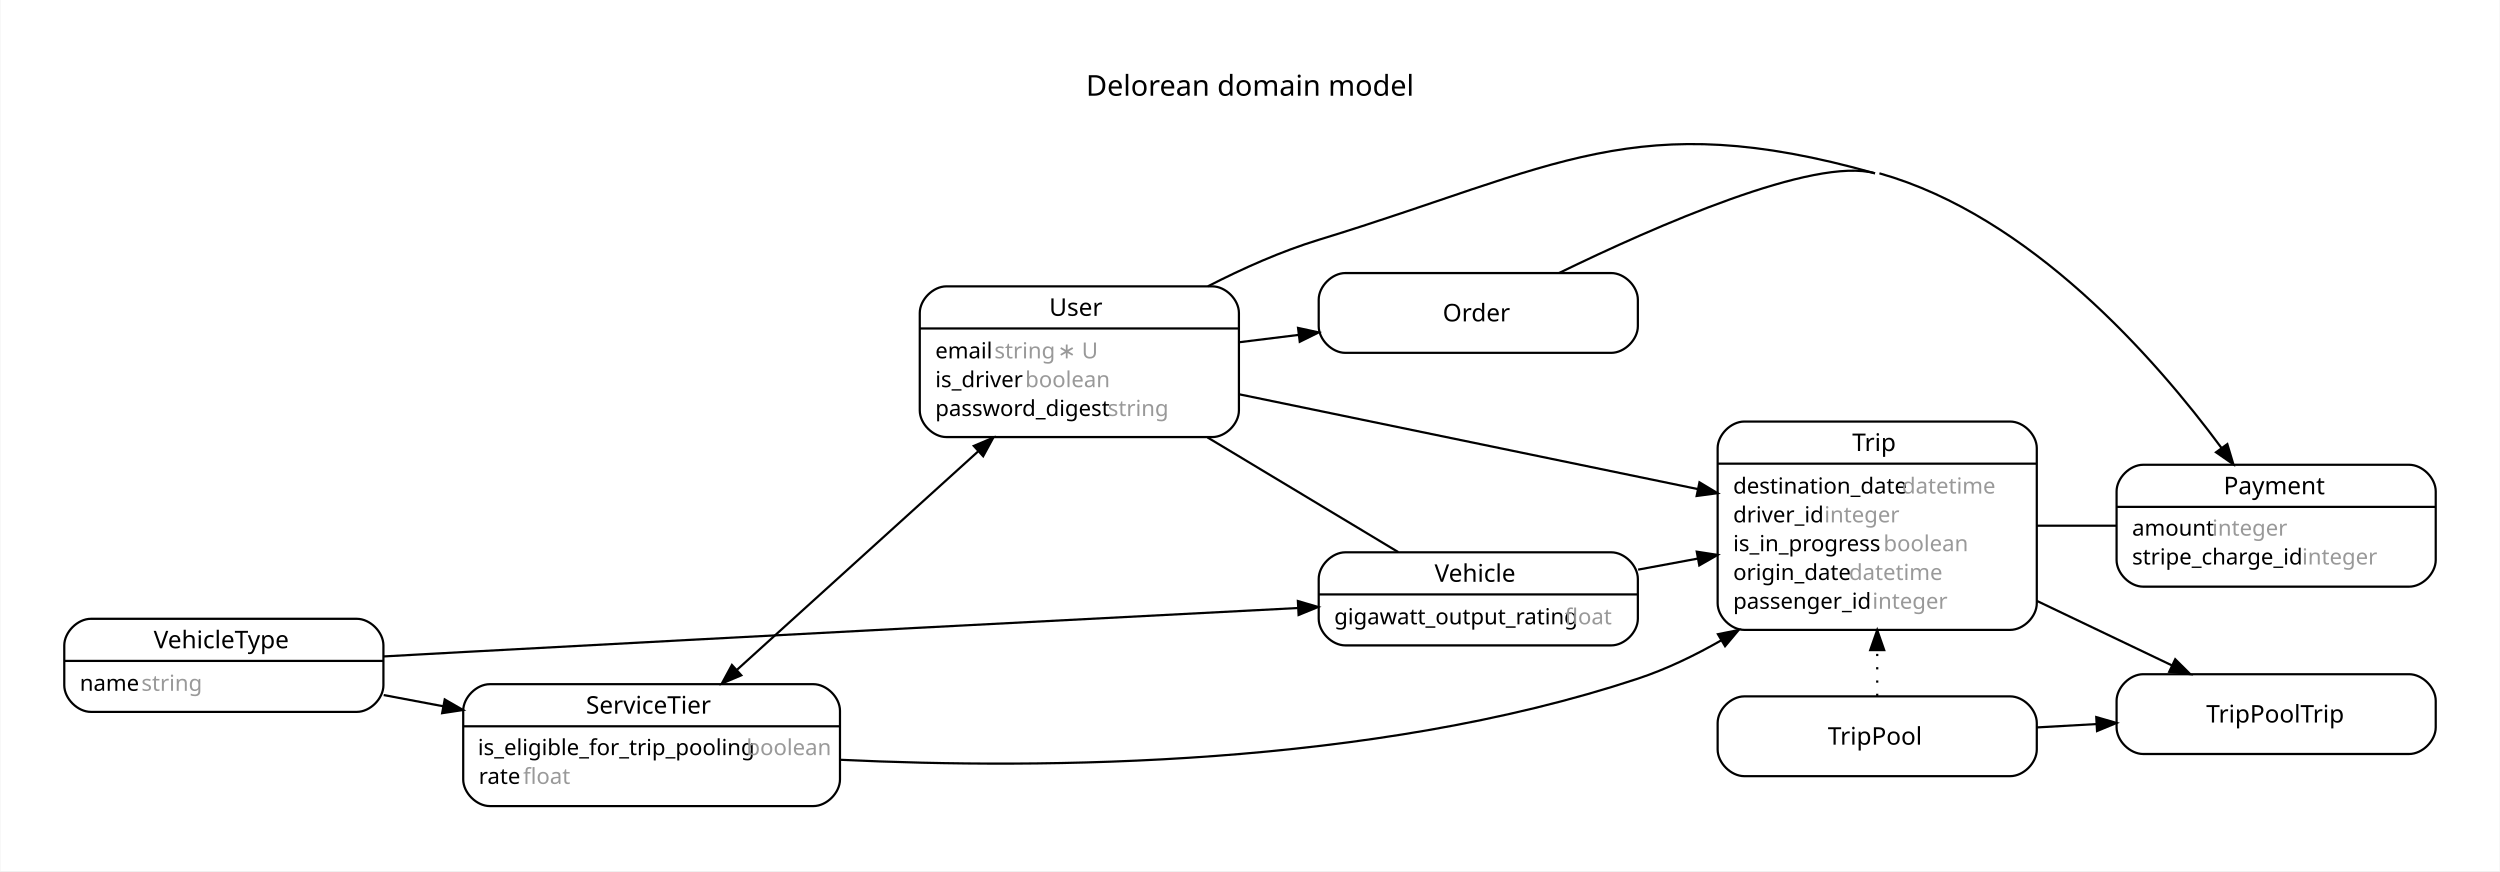
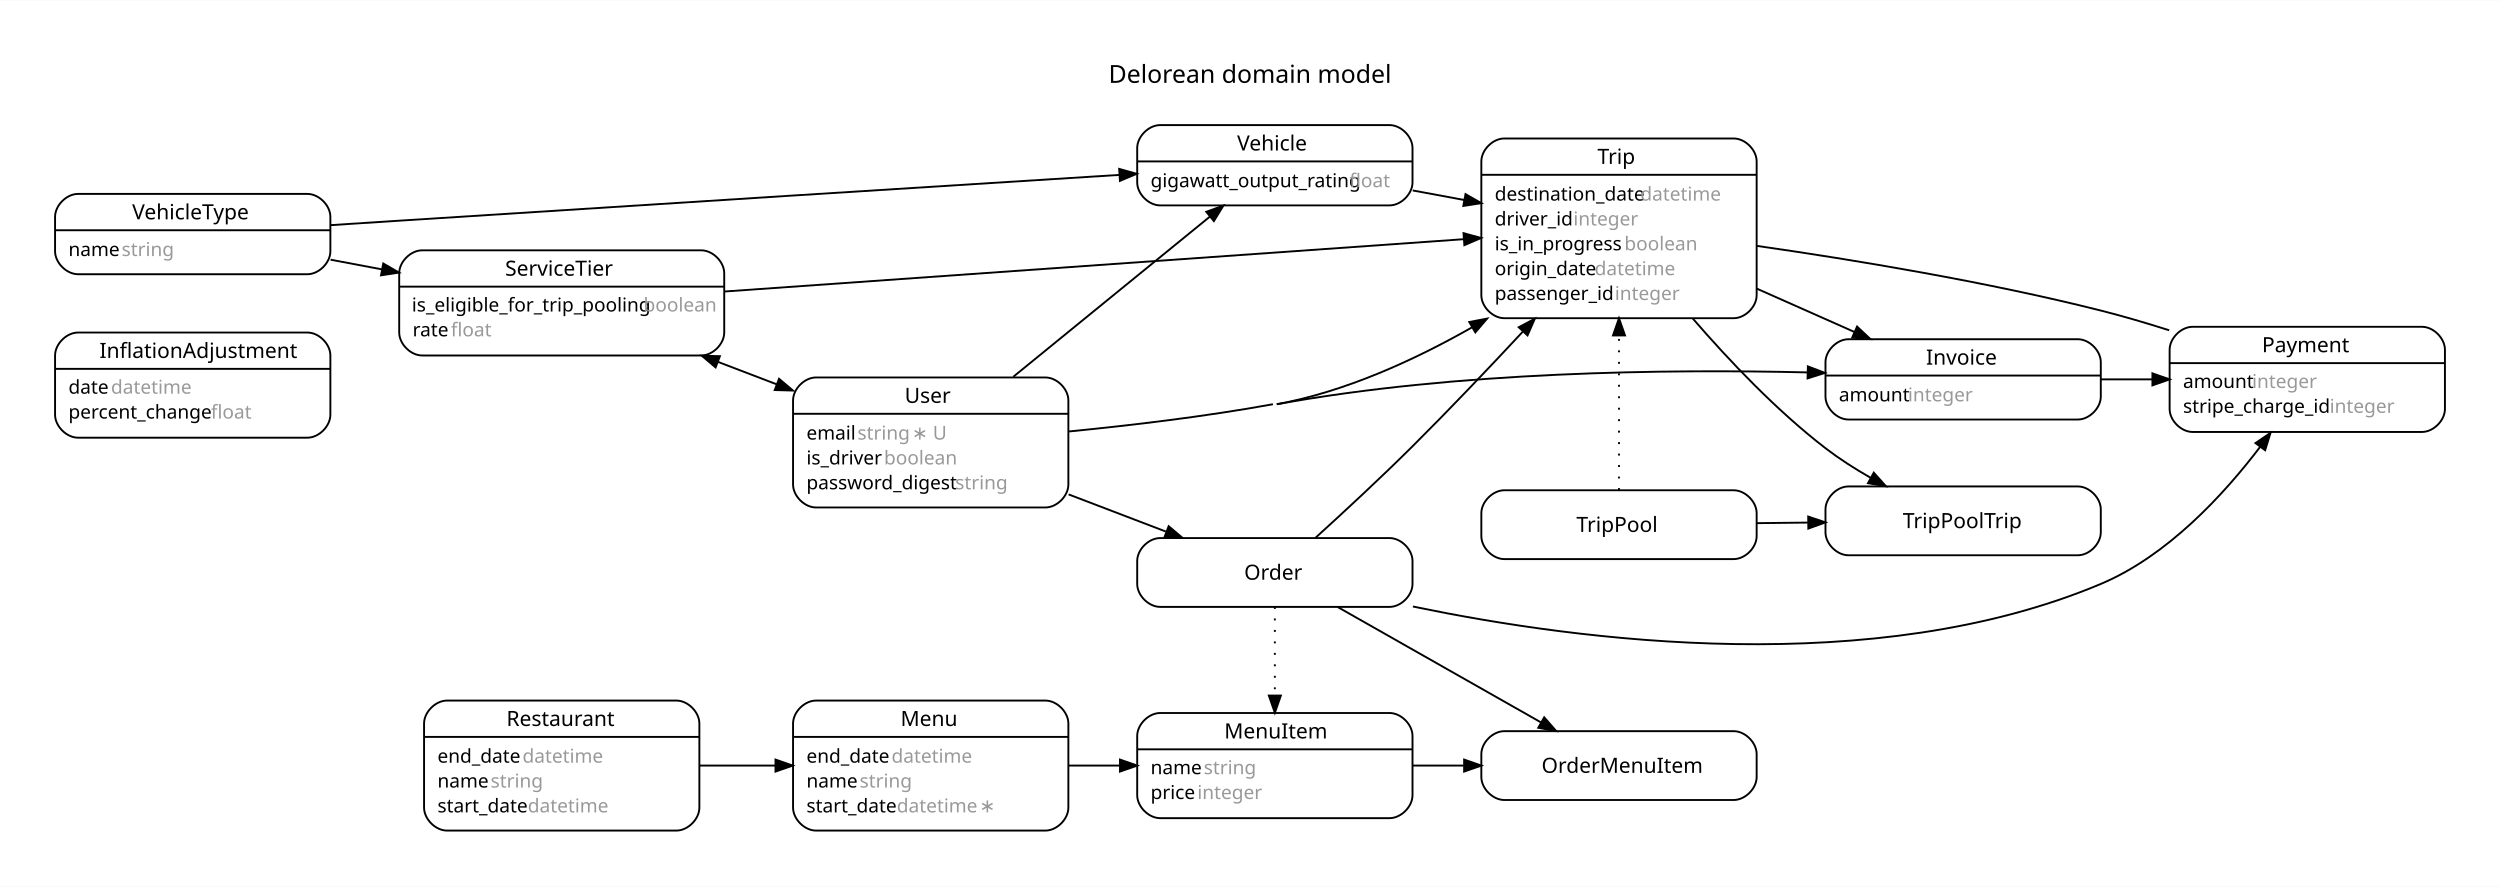
- <svg xmlns="http://www.w3.org/2000/svg" width="1128pt" height="393pt" viewBox="0.00 0.00 1127.60 393.00">
-   <g id="graph0" class="graph" transform="scale(1 1) rotate(0) translate(28.8 364.204)">
-     <polygon fill="white" stroke="none" points="-28.8,28.8 -28.8,-364.204 1098.8,-364.204 1098.8,28.8 -28.8,28.8" />
-     <text text-anchor="middle" x="535" y="-321.004" font-family="Arial BoldMT" font-size="13.00">Delorean domain model</text>
+ <svg xmlns="http://www.w3.org/2000/svg" width="1308pt" height="464pt" viewBox="0.00 0.00 1307.60 463.60">
+   <g id="graph0" class="graph" transform="scale(1 1) rotate(0) translate(28.8 434.8)">
+     <polygon fill="white" stroke="none" points="-28.8,28.8 -28.8,-434.8 1278.8,-434.8 1278.8,28.8 -28.8,28.8" />
+     <text text-anchor="middle" x="625" y="-391.6" font-family="Arial BoldMT" font-size="13.00">Delorean domain model</text>
    <g id="node1" class="node">
-       <path fill="none" stroke="black" d="M578,-205C578,-205 698,-205 698,-205 704,-205 710,-211 710,-217 710,-217 710,-229 710,-229 710,-235 704,-241 698,-241 698,-241 578,-241 578,-241 572,-241 566,-235 566,-229 566,-229 566,-217 566,-217 566,-211 572,-205 578,-205" />
-       <text text-anchor="start" x="621.941" y="-219.2" font-family="Arial BoldMT" font-size="11.00">Order</text>
+       <path fill="none" stroke="black" d="M12,-206C12,-206 132,-206 132,-206 138,-206 144,-212 144,-218 144,-218 144,-249 144,-249 144,-255 138,-261 132,-261 132,-261 12,-261 12,-261 6,-261 0,-255 0,-249 0,-249 0,-218 0,-218 0,-212 6,-206 12,-206" />
+       <text text-anchor="start" x="23.223" y="-247.7" font-family="Arial BoldMT" font-size="11.00">InflationAdjustment</text>
+       <polyline fill="none" stroke="black" points="0,-242 144,-242 " />
+       <text text-anchor="start" x="7" y="-229" font-family="ArialMT" font-size="10.00">date </text>
+       <text text-anchor="start" x="29.241" y="-229" font-family="Arial ItalicMT" font-size="10.00" fill="#999999">datetime</text>
+       <text text-anchor="start" x="7" y="-216" font-family="ArialMT" font-size="10.00">percent_change </text>
+       <text text-anchor="start" x="81.502" y="-216" font-family="Arial ItalicMT" font-size="10.00" fill="#999999">float</text>
    </g>
    <g id="node2" class="node">
-       <path fill="none" stroke="black" d="M938,-99.5C938,-99.5 1058,-99.5 1058,-99.5 1064,-99.5 1070,-105.5 1070,-111.5 1070,-111.5 1070,-142.5 1070,-142.5 1070,-148.5 1064,-154.5 1058,-154.5 1058,-154.5 938,-154.5 938,-154.5 932,-154.5 926,-148.5 926,-142.5 926,-142.5 926,-111.5 926,-111.5 926,-105.5 932,-99.5 938,-99.5" />
-       <text text-anchor="start" x="974.295" y="-141.2" font-family="Arial BoldMT" font-size="11.00">Payment</text>
-       <polyline fill="none" stroke="black" points="926,-135.5 1070,-135.5 " />
-       <text text-anchor="start" x="933" y="-122.5" font-family="ArialMT" font-size="10.00">amount </text>
-       <text text-anchor="start" x="969.133" y="-122.5" font-family="Arial ItalicMT" font-size="10.00" fill="#999999">integer</text>
-       <text text-anchor="start" x="933" y="-109.5" font-family="ArialMT" font-size="10.00">stripe_charge_id </text>
-       <text text-anchor="start" x="1009.71" y="-109.5" font-family="Arial ItalicMT" font-size="10.00" fill="#999999">integer</text>
+       <path fill="none" stroke="black" d="M938,-215.5C938,-215.5 1058,-215.5 1058,-215.5 1064,-215.5 1070,-221.5 1070,-227.5 1070,-227.5 1070,-245.5 1070,-245.5 1070,-251.5 1064,-257.5 1058,-257.5 1058,-257.5 938,-257.5 938,-257.5 932,-257.5 926,-251.5 926,-245.5 926,-245.5 926,-227.5 926,-227.5 926,-221.5 932,-215.5 938,-215.5" />
+       <text text-anchor="start" x="978.573" y="-244.2" font-family="Arial BoldMT" font-size="11.00">Invoice</text>
+       <polyline fill="none" stroke="black" points="926,-238.5 1070,-238.5 " />
+       <text text-anchor="start" x="933" y="-225" font-family="ArialMT" font-size="10.00">amount </text>
+       <text text-anchor="start" x="969.133" y="-225" font-family="Arial ItalicMT" font-size="10.00" fill="#999999">integer</text>
+     </g>
+     <g id="node7" class="node">
+       <path fill="none" stroke="black" d="M1118,-209C1118,-209 1238,-209 1238,-209 1244,-209 1250,-215 1250,-221 1250,-221 1250,-252 1250,-252 1250,-258 1244,-264 1238,-264 1238,-264 1118,-264 1118,-264 1112,-264 1106,-258 1106,-252 1106,-252 1106,-221 1106,-221 1106,-215 1112,-209 1118,-209" />
+       <text text-anchor="start" x="1154.3" y="-250.7" font-family="Arial BoldMT" font-size="11.00">Payment</text>
+       <polyline fill="none" stroke="black" points="1106,-245 1250,-245 " />
+       <text text-anchor="start" x="1113" y="-232" font-family="ArialMT" font-size="10.00">amount </text>
+       <text text-anchor="start" x="1149.13" y="-232" font-family="Arial ItalicMT" font-size="10.00" fill="#999999">integer</text>
+       <text text-anchor="start" x="1113" y="-219" font-family="ArialMT" font-size="10.00">stripe_charge_id </text>
+       <text text-anchor="start" x="1189.71" y="-219" font-family="Arial ItalicMT" font-size="10.00" fill="#999999">integer</text>
+     </g>
+     <g id="edge9" class="edge">
+       <path fill="none" stroke="black" d="M1070.12,-236.5C1078.89,-236.5 1087.9,-236.5 1096.79,-236.5" />
+       <polygon fill="black" stroke="black" points="1097,-239.65 1106,-236.5 1097,-233.35 1097,-239.65" />
+     </g>
+     <g id="node3" class="node">
+       <path fill="none" stroke="black" d="M398,-0.5C398,-0.5 518,-0.5 518,-0.5 524,-0.5 530,-6.5 530,-12.5 530,-12.5 530,-56.5 530,-56.5 530,-62.5 524,-68.5 518,-68.5 518,-68.5 398,-68.5 398,-68.5 392,-68.5 386,-62.5 386,-56.5 386,-56.5 386,-12.5 386,-12.5 386,-6.5 392,-0.5 398,-0.5" />
+       <text text-anchor="start" x="442.242" y="-55.2" font-family="Arial BoldMT" font-size="11.00">Menu</text>
+       <polyline fill="none" stroke="black" points="386,-49.5 530,-49.5 " />
+       <text text-anchor="start" x="393" y="-36" font-family="ArialMT" font-size="10.00">end_date </text>
+       <text text-anchor="start" x="437.487" y="-36" font-family="Arial ItalicMT" font-size="10.00" fill="#999999">datetime</text>
+       <text text-anchor="start" x="393" y="-23" font-family="ArialMT" font-size="10.00">name </text>
+       <text text-anchor="start" x="420.793" y="-23" font-family="Arial ItalicMT" font-size="10.00" fill="#999999">string</text>
+       <text text-anchor="start" x="393" y="-10" font-family="ArialMT" font-size="10.00">start_date </text>
+       <text text-anchor="start" x="440.251" y="-10" font-family="Arial ItalicMT" font-size="10.00" fill="#999999">datetime ∗</text>
+     </g>
+     <g id="node4" class="node">
+       <path fill="none" stroke="black" d="M578,-7C578,-7 698,-7 698,-7 704,-7 710,-13 710,-19 710,-19 710,-50 710,-50 710,-56 704,-62 698,-62 698,-62 578,-62 578,-62 572,-62 566,-56 566,-50 566,-50 566,-19 566,-19 566,-13 572,-7 578,-7" />
+       <text text-anchor="start" x="611.545" y="-48.7" font-family="Arial BoldMT" font-size="11.00">MenuItem</text>
+       <polyline fill="none" stroke="black" points="566,-43 710,-43 " />
+       <text text-anchor="start" x="573" y="-30" font-family="ArialMT" font-size="10.00">name </text>
+       <text text-anchor="start" x="600.793" y="-30" font-family="Arial ItalicMT" font-size="10.00" fill="#999999">string</text>
+       <text text-anchor="start" x="573" y="-17" font-family="ArialMT" font-size="10.00">price </text>
+       <text text-anchor="start" x="597.453" y="-17" font-family="Arial ItalicMT" font-size="10.00" fill="#999999">integer</text>
    </g>
    <g id="edge4" class="edge">
-       <path fill="none" stroke="black" d="M674.394,-241.002C718.016,-262.225 789.711,-293.704 817,-286" />
-       <path fill="none" stroke="black" d="M819,-286C886.95,-266.818 943.303,-202.73 973.394,-162.013" />
-       <polygon fill="black" stroke="black" points="975.966,-163.832 978.704,-154.698 970.867,-160.131 975.966,-163.832" />
-     </g>
-     <g id="node3" class="node">
-       <path fill="none" stroke="black" d="M192,-0.5C192,-0.5 338,-0.5 338,-0.5 344,-0.5 350,-6.5 350,-12.5 350,-12.5 350,-43.5 350,-43.5 350,-49.5 344,-55.5 338,-55.5 338,-55.5 192,-55.5 192,-55.5 186,-55.5 180,-49.5 180,-43.5 180,-43.5 180,-12.5 180,-12.5 180,-6.5 186,-0.5 192,-0.5" />
-       <text text-anchor="start" x="235.39" y="-42.2" font-family="Arial BoldMT" font-size="11.00">ServiceTier</text>
-       <polyline fill="none" stroke="black" points="180,-36.5 350,-36.5 " />
-       <text text-anchor="start" x="186.609" y="-23.5" font-family="ArialMT" font-size="10.00">is_eligible_for_trip_pooling </text>
-       <text text-anchor="start" x="307.8" y="-23.5" font-family="Arial ItalicMT" font-size="10.00" fill="#999999">boolean</text>
-       <text text-anchor="start" x="187" y="-10.5" font-family="ArialMT" font-size="10.00">rate </text>
-       <text text-anchor="start" x="207.01" y="-10.5" font-family="Arial ItalicMT" font-size="10.00" fill="#999999">float</text>
-     </g>
-     <g id="node4" class="node">
-       <path fill="none" stroke="black" d="M758,-80C758,-80 878,-80 878,-80 884,-80 890,-86 890,-92 890,-92 890,-162 890,-162 890,-168 884,-174 878,-174 878,-174 758,-174 758,-174 752,-174 746,-168 746,-162 746,-162 746,-92 746,-92 746,-86 752,-80 758,-80" />
-       <text text-anchor="start" x="806.729" y="-160.7" font-family="Arial BoldMT" font-size="11.00">Trip</text>
-       <polyline fill="none" stroke="black" points="746,-155 890,-155 " />
-       <text text-anchor="start" x="753" y="-141.5" font-family="ArialMT" font-size="10.00">destination_date </text>
-       <text text-anchor="start" x="829.172" y="-141.5" font-family="Arial ItalicMT" font-size="10.00" fill="#999999">datetime</text>
-       <text text-anchor="start" x="753" y="-128.5" font-family="ArialMT" font-size="10.00">driver_id </text>
-       <text text-anchor="start" x="794.128" y="-128.5" font-family="Arial ItalicMT" font-size="10.00" fill="#999999">integer</text>
-       <text text-anchor="start" x="753" y="-115.5" font-family="ArialMT" font-size="10.00">is_in_progress </text>
-       <text text-anchor="start" x="820.812" y="-115.5" font-family="Arial ItalicMT" font-size="10.00" fill="#999999">boolean</text>
-       <text text-anchor="start" x="753" y="-102.5" font-family="ArialMT" font-size="10.00">origin_date </text>
-       <text text-anchor="start" x="805.261" y="-102.5" font-family="Arial ItalicMT" font-size="10.00" fill="#999999">datetime</text>
-       <text text-anchor="start" x="753" y="-89.5" font-family="ArialMT" font-size="10.00">passenger_id </text>
-       <text text-anchor="start" x="815.822" y="-89.5" font-family="Arial ItalicMT" font-size="10.00" fill="#999999">integer</text>
+       <path fill="none" stroke="black" d="M530.118,-34.5C538.886,-34.5 547.896,-34.5 556.787,-34.5" />
+       <polygon fill="black" stroke="black" points="556.995,-37.65 565.995,-34.5 556.995,-31.35 556.995,-37.65" />
+     </g>
+     <g id="node6" class="node">
+       <path fill="none" stroke="black" d="M758,-16.5C758,-16.5 878,-16.5 878,-16.5 884,-16.5 890,-22.5 890,-28.5 890,-28.5 890,-40.5 890,-40.5 890,-46.5 884,-52.5 878,-52.5 878,-52.5 758,-52.5 758,-52.5 752,-52.5 746,-46.5 746,-40.5 746,-40.5 746,-28.5 746,-28.5 746,-22.5 752,-16.5 758,-16.5" />
+       <text text-anchor="start" x="777.487" y="-30.7" font-family="Arial BoldMT" font-size="11.00">OrderMenuItem</text>
+     </g>
+     <g id="edge8" class="edge">
+       <path fill="none" stroke="black" d="M710.118,-34.5C718.886,-34.5 727.896,-34.5 736.787,-34.5" />
+       <polygon fill="black" stroke="black" points="736.995,-37.65 745.995,-34.5 736.995,-31.35 736.995,-37.65" />
+     </g>
+     <g id="node5" class="node">
+       <path fill="none" stroke="black" d="M578,-117.5C578,-117.5 698,-117.5 698,-117.5 704,-117.5 710,-123.5 710,-129.5 710,-129.5 710,-141.5 710,-141.5 710,-147.5 704,-153.5 698,-153.5 698,-153.5 578,-153.5 578,-153.5 572,-153.5 566,-147.5 566,-141.5 566,-141.5 566,-129.5 566,-129.5 566,-123.5 572,-117.5 578,-117.5" />
+       <text text-anchor="start" x="621.941" y="-131.7" font-family="Arial BoldMT" font-size="11.00">Order</text>
    </g>
    <g id="edge7" class="edge">
-       <path fill="none" stroke="black" d="M350.215,-21.391C441.339,-17.031 589.732,-18.13 710,-58 722.822,-62.251 735.62,-68.404 747.675,-75.31" />
-       <polygon fill="black" stroke="black" points="746.135,-78.059 755.482,-79.944 749.351,-72.641 746.135,-78.059" />
-     </g>
-     <g id="node7" class="node">
-       <path fill="none" stroke="black" d="M398,-167C398,-167 518,-167 518,-167 524,-167 530,-173 530,-179 530,-179 530,-223 530,-223 530,-229 524,-235 518,-235 518,-235 398,-235 398,-235 392,-235 386,-229 386,-223 386,-223 386,-179 386,-179 386,-173 392,-167 398,-167" />
-       <text text-anchor="start" x="444.388" y="-221.7" font-family="Arial BoldMT" font-size="11.00">User</text>
-       <polyline fill="none" stroke="black" points="386,-216 530,-216 " />
-       <text text-anchor="start" x="393" y="-202.5" font-family="ArialMT" font-size="10.00">email </text>
-       <text text-anchor="start" x="419.675" y="-202.5" font-family="Arial ItalicMT" font-size="10.00" fill="#999999">string ∗ U</text>
-       <text text-anchor="start" x="393" y="-189.5" font-family="ArialMT" font-size="10.00">is_driver </text>
-       <text text-anchor="start" x="433.566" y="-189.5" font-family="Arial ItalicMT" font-size="10.00" fill="#999999">boolean</text>
-       <text text-anchor="start" x="393" y="-176.5" font-family="ArialMT" font-size="10.00">password_digest </text>
-       <text text-anchor="start" x="470.822" y="-176.5" font-family="Arial ItalicMT" font-size="10.00" fill="#999999">string</text>
-     </g>
-     <g id="edge12" class="edge">
-       <path fill="none" stroke="black" d="M303.579,-62.037C334.787,-90.304 379.257,-130.583 412.291,-160.504" />
-       <polygon fill="black" stroke="black" points="305.473,-59.503 296.687,-55.795 301.243,-64.172 305.473,-59.503" />
-       <polygon fill="black" stroke="black" points="410.372,-163.017 419.158,-166.724 414.602,-158.347 410.372,-163.017" />
+       <path fill="none" stroke="black" stroke-dasharray="1,5" d="M638,-117.441C638,-102.025 638,-86.609 638,-71.194" />
+       <polygon fill="black" stroke="black" points="641.15,-71.117 638,-62.117 634.85,-71.117 641.15,-71.117" />
+     </g>
+     <g id="edge6" class="edge">
+       <path fill="none" stroke="black" d="M670.823,-117.443C700.599,-100.548 745.182,-75.251 777.279,-57.038" />
+       <polygon fill="black" stroke="black" points="778.88,-59.752 785.153,-52.57 775.771,-54.272 778.88,-59.752" />
+     </g>
+     <g id="edge10" class="edge">
+       <path fill="none" stroke="black" d="M710.209,-117.702C798.476,-99.336 951.704,-79.729 1070,-129.5 1104.82,-144.151 1134.29,-176.106 1153.42,-201.301" />
+       <polygon fill="black" stroke="black" points="1150.9,-203.182 1158.78,-208.541 1155.96,-199.433 1150.9,-203.182" />
+     </g>
+     <g id="node10" class="node">
+       <path fill="none" stroke="black" d="M758,-268.5C758,-268.5 878,-268.5 878,-268.5 884,-268.5 890,-274.5 890,-280.5 890,-280.5 890,-350.5 890,-350.5 890,-356.5 884,-362.5 878,-362.5 878,-362.5 758,-362.5 758,-362.5 752,-362.5 746,-356.5 746,-350.5 746,-350.5 746,-280.5 746,-280.5 746,-274.5 752,-268.5 758,-268.5" />
+       <text text-anchor="start" x="806.729" y="-349.2" font-family="Arial BoldMT" font-size="11.00">Trip</text>
+       <polyline fill="none" stroke="black" points="746,-343.5 890,-343.5 " />
+       <text text-anchor="start" x="753" y="-330" font-family="ArialMT" font-size="10.00">destination_date </text>
+       <text text-anchor="start" x="829.172" y="-330" font-family="Arial ItalicMT" font-size="10.00" fill="#999999">datetime</text>
+       <text text-anchor="start" x="753" y="-317" font-family="ArialMT" font-size="10.00">driver_id </text>
+       <text text-anchor="start" x="794.128" y="-317" font-family="Arial ItalicMT" font-size="10.00" fill="#999999">integer</text>
+       <text text-anchor="start" x="753" y="-304" font-family="ArialMT" font-size="10.00">is_in_progress </text>
+       <text text-anchor="start" x="820.812" y="-304" font-family="Arial ItalicMT" font-size="10.00" fill="#999999">boolean</text>
+       <text text-anchor="start" x="753" y="-291" font-family="ArialMT" font-size="10.00">origin_date </text>
+       <text text-anchor="start" x="805.261" y="-291" font-family="Arial ItalicMT" font-size="10.00" fill="#999999">datetime</text>
+       <text text-anchor="start" x="753" y="-278" font-family="ArialMT" font-size="10.00">passenger_id </text>
+       <text text-anchor="start" x="815.822" y="-278" font-family="Arial ItalicMT" font-size="10.00" fill="#999999">integer</text>
+     </g>
+     <g id="edge18" class="edge">
+       <path fill="none" stroke="black" d="M659.236,-153.635C673.631,-166.699 693.3,-184.88 710,-201.5 729.276,-220.683 749.852,-242.312 767.759,-261.534" />
+       <polygon fill="black" stroke="black" points="765.542,-263.775 773.975,-268.224 770.157,-259.487 765.542,-263.775" />
+     </g>
+     <g id="node8" class="node">
+       <path fill="none" stroke="black" d="M205,-0.5C205,-0.5 325,-0.5 325,-0.5 331,-0.5 337,-6.5 337,-12.5 337,-12.5 337,-56.5 337,-56.5 337,-62.5 331,-68.5 325,-68.5 325,-68.5 205,-68.5 205,-68.5 199,-68.5 193,-62.5 193,-56.5 193,-56.5 193,-12.5 193,-12.5 193,-6.5 199,-0.5 205,-0.5" />
+       <text text-anchor="start" x="236.096" y="-55.2" font-family="Arial BoldMT" font-size="11.00">Restaurant</text>
+       <polyline fill="none" stroke="black" points="193,-49.5 337,-49.5 " />
+       <text text-anchor="start" x="200" y="-36" font-family="ArialMT" font-size="10.00">end_date </text>
+       <text text-anchor="start" x="244.487" y="-36" font-family="Arial ItalicMT" font-size="10.00" fill="#999999">datetime</text>
+       <text text-anchor="start" x="200" y="-23" font-family="ArialMT" font-size="10.00">name </text>
+       <text text-anchor="start" x="227.793" y="-23" font-family="Arial ItalicMT" font-size="10.00" fill="#999999">string</text>
+       <text text-anchor="start" x="200" y="-10" font-family="ArialMT" font-size="10.00">start_date </text>
+       <text text-anchor="start" x="247.251" y="-10" font-family="Arial ItalicMT" font-size="10.00" fill="#999999">datetime</text>
    </g>
    <g id="edge3" class="edge">
-       <path fill="none" stroke="black" d="M890.118,-127C901.932,-127 914.184,-127 925.995,-127" />
-     </g>
-     <g id="node6" class="node">
-       <path fill="none" stroke="black" d="M938,-24C938,-24 1058,-24 1058,-24 1064,-24 1070,-30 1070,-36 1070,-36 1070,-48 1070,-48 1070,-54 1064,-60 1058,-60 1058,-60 938,-60 938,-60 932,-60 926,-54 926,-48 926,-48 926,-36 926,-36 926,-30 932,-24 938,-24" />
-       <text text-anchor="start" x="966.451" y="-38.2" font-family="Arial BoldMT" font-size="11.00">TripPoolTrip</text>
-     </g>
-     <g id="edge8" class="edge">
-       <path fill="none" stroke="black" d="M890.118,-93.039C910.608,-83.255 932.416,-72.841 950.954,-63.988" />
-       <polygon fill="black" stroke="black" points="952.461,-66.759 959.225,-60.038 949.746,-61.074 952.461,-66.759" />
-     </g>
-     <g id="node5" class="node">
-       <path fill="none" stroke="black" d="M758,-14C758,-14 878,-14 878,-14 884,-14 890,-20 890,-26 890,-26 890,-38 890,-38 890,-44 884,-50 878,-50 878,-50 758,-50 758,-50 752,-50 746,-44 746,-38 746,-38 746,-26 746,-26 746,-20 752,-14 758,-14" />
-       <text text-anchor="start" x="795.721" y="-28.2" font-family="Arial BoldMT" font-size="11.00">TripPool</text>
+       <path fill="none" stroke="black" d="M337.121,-34.5C350.048,-34.5 363.613,-34.5 376.78,-34.5" />
+       <polygon fill="black" stroke="black" points="376.819,-37.65 385.819,-34.5 376.819,-31.35 376.819,-37.65" />
+     </g>
+     <g id="node9" class="node">
+       <path fill="none" stroke="black" d="M192,-249C192,-249 338,-249 338,-249 344,-249 350,-255 350,-261 350,-261 350,-292 350,-292 350,-298 344,-304 338,-304 338,-304 192,-304 192,-304 186,-304 180,-298 180,-292 180,-292 180,-261 180,-261 180,-255 186,-249 192,-249" />
+       <text text-anchor="start" x="235.39" y="-290.7" font-family="Arial BoldMT" font-size="11.00">ServiceTier</text>
+       <polyline fill="none" stroke="black" points="180,-285 350,-285 " />
+       <text text-anchor="start" x="186.609" y="-272" font-family="ArialMT" font-size="10.00">is_eligible_for_trip_pooling </text>
+       <text text-anchor="start" x="307.8" y="-272" font-family="Arial ItalicMT" font-size="10.00" fill="#999999">boolean</text>
+       <text text-anchor="start" x="187" y="-259" font-family="ArialMT" font-size="10.00">rate </text>
+       <text text-anchor="start" x="207.01" y="-259" font-family="Arial ItalicMT" font-size="10.00" fill="#999999">float</text>
+     </g>
+     <g id="edge13" class="edge">
+       <path fill="none" stroke="black" d="M350.285,-282.466C455.341,-289.902 633.598,-302.519 736.742,-309.819" />
+       <polygon fill="black" stroke="black" points="736.671,-312.972 745.871,-310.465 737.116,-306.688 736.671,-312.972" />
+     </g>
+     <g id="node13" class="node">
+       <path fill="none" stroke="black" d="M398,-169.5C398,-169.5 518,-169.5 518,-169.5 524,-169.5 530,-175.5 530,-181.5 530,-181.5 530,-225.5 530,-225.5 530,-231.5 524,-237.5 518,-237.5 518,-237.5 398,-237.5 398,-237.5 392,-237.5 386,-231.5 386,-225.5 386,-225.5 386,-181.5 386,-181.5 386,-175.5 392,-169.5 398,-169.5" />
+       <text text-anchor="start" x="444.388" y="-224.2" font-family="Arial BoldMT" font-size="11.00">User</text>
+       <polyline fill="none" stroke="black" points="386,-218.5 530,-218.5 " />
+       <text text-anchor="start" x="393" y="-205" font-family="ArialMT" font-size="10.00">email </text>
+       <text text-anchor="start" x="419.675" y="-205" font-family="Arial ItalicMT" font-size="10.00" fill="#999999">string ∗ U</text>
+       <text text-anchor="start" x="393" y="-192" font-family="ArialMT" font-size="10.00">is_driver </text>
+       <text text-anchor="start" x="433.566" y="-192" font-family="Arial ItalicMT" font-size="10.00" fill="#999999">boolean</text>
+       <text text-anchor="start" x="393" y="-179" font-family="ArialMT" font-size="10.00">password_digest </text>
+       <text text-anchor="start" x="470.822" y="-179" font-family="Arial ItalicMT" font-size="10.00" fill="#999999">string</text>
+     </g>
+     <g id="edge20" class="edge">
+       <path fill="none" stroke="black" d="M346.712,-245.652C356.899,-241.759 367.315,-237.777 377.483,-233.891" />
+       <polygon fill="black" stroke="black" points="345.491,-242.746 338.209,-248.902 347.74,-248.631 345.491,-242.746" />
+       <polygon fill="black" stroke="black" points="378.673,-236.809 385.955,-230.653 376.423,-230.924 378.673,-236.809" />
+     </g>
+     <g id="edge1" class="edge">
+       <path fill="none" stroke="black" d="M890.118,-283.937C907.105,-276.397 924.998,-268.456 941.183,-261.273" />
+       <polygon fill="black" stroke="black" points="942.529,-264.122 949.477,-257.591 939.973,-258.363 942.529,-264.122" />
+     </g>
+     <g id="edge19" class="edge">
+       <path fill="none" stroke="black" d="M890.207,-306.301C940.792,-299.04 1010.09,-287.613 1070,-272.5 1081.69,-269.552 1093.93,-265.942 1105.8,-262.159" />
+     </g>
+     <g id="node12" class="node">
+       <path fill="none" stroke="black" d="M938,-144.5C938,-144.5 1058,-144.5 1058,-144.5 1064,-144.5 1070,-150.5 1070,-156.5 1070,-156.5 1070,-168.5 1070,-168.5 1070,-174.5 1064,-180.5 1058,-180.5 1058,-180.5 938,-180.5 938,-180.5 932,-180.5 926,-174.5 926,-168.5 926,-168.5 926,-156.5 926,-156.5 926,-150.5 932,-144.5 938,-144.5" />
+       <text text-anchor="start" x="966.451" y="-158.7" font-family="Arial BoldMT" font-size="11.00">TripPoolTrip</text>
    </g>
    <g id="edge14" class="edge">
-       <path fill="none" stroke="black" stroke-dasharray="1,5" d="M818,-50.184C818,-56.991 818,-63.799 818,-70.607" />
-       <polygon fill="black" stroke="black" points="814.85,-70.89 818,-79.89 821.15,-70.89 814.85,-70.89" />
+       <path fill="none" stroke="black" d="M856.534,-268.396C875.783,-246.106 900.508,-220.139 926,-200.5 933.227,-194.933 941.382,-189.735 949.523,-185.08" />
+       <polygon fill="black" stroke="black" points="951.265,-187.716 957.624,-180.612 948.222,-182.2 951.265,-187.716" />
+     </g>
+     <g id="node11" class="node">
+       <path fill="none" stroke="black" d="M758,-142.5C758,-142.5 878,-142.5 878,-142.5 884,-142.5 890,-148.5 890,-154.5 890,-154.5 890,-166.5 890,-166.5 890,-172.5 884,-178.5 878,-178.5 878,-178.5 758,-178.5 758,-178.5 752,-178.5 746,-172.5 746,-166.5 746,-166.5 746,-154.5 746,-154.5 746,-148.5 752,-142.5 758,-142.5" />
+       <text text-anchor="start" x="795.721" y="-156.7" font-family="Arial BoldMT" font-size="11.00">TripPool</text>
+     </g>
+     <g id="edge21" class="edge">
+       <path fill="none" stroke="black" stroke-dasharray="1,5" d="M818,-178.664C818,-205.557 818,-232.45 818,-259.342" />
+       <polygon fill="black" stroke="black" points="814.85,-259.463 818,-268.463 821.15,-259.463 814.85,-259.463" />
+     </g>
+     <g id="edge22" class="edge">
+       <path fill="none" stroke="black" d="M890.118,-161.299C898.886,-161.398 907.896,-161.499 916.787,-161.599" />
+       <polygon fill="black" stroke="black" points="916.96,-164.751 925.995,-161.702 917.031,-158.451 916.96,-164.751" />
+     </g>
+     <g id="edge2" class="edge">
+       <path fill="none" stroke="black" d="M530.352,-209.262C563.012,-212.476 602.125,-217.138 637,-223.5" />
+       <path fill="none" stroke="black" d="M639,-223.5C733.173,-240.678 843.518,-241.899 916.546,-240.142" />
+       <polygon fill="black" stroke="black" points="916.793,-243.286 925.707,-239.901 916.627,-236.989 916.793,-243.286" />
+     </g>
+     <g id="edge5" class="edge">
+       <path fill="none" stroke="black" d="M530.118,-176.331C547.031,-169.87 564.842,-163.066 580.971,-156.904" />
+       <polygon fill="black" stroke="black" points="582.459,-159.708 589.742,-153.553 580.211,-153.823 582.459,-159.708" />
    </g>
    <g id="edge15" class="edge">
-       <path fill="none" stroke="black" d="M890.118,-35.995C898.886,-36.488 907.896,-36.994 916.787,-37.494" />
-       <polygon fill="black" stroke="black" points="916.833,-40.651 925.995,-38.011 917.186,-34.361 916.833,-40.651" />
-     </g>
-     <g id="edge1" class="edge">
-       <path fill="none" stroke="black" d="M530.118,-209.79C538.886,-210.874 547.896,-211.987 556.787,-213.086" />
-       <polygon fill="black" stroke="black" points="556.677,-216.246 565.995,-214.224 557.45,-209.994 556.677,-216.246" />
-     </g>
-     <g id="edge2" class="edge">
-       <path fill="none" stroke="black" d="M515.999,-235.027C531.729,-243.09 549.123,-250.837 566,-256 673.435,-288.866 708.876,-316.524 817,-286" />
-     </g>
-     <g id="edge9" class="edge">
-       <path fill="none" stroke="black" d="M530.157,-186.292C589.824,-173.958 674.979,-156.356 737,-143.536" />
-       <polygon fill="black" stroke="black" points="737.801,-146.587 745.977,-141.681 736.526,-140.418 737.801,-146.587" />
-     </g>
-     <g id="node8" class="node">
-       <path fill="none" stroke="black" d="M578,-73C578,-73 698,-73 698,-73 704,-73 710,-79 710,-85 710,-85 710,-103 710,-103 710,-109 704,-115 698,-115 698,-115 578,-115 578,-115 572,-115 566,-109 566,-103 566,-103 566,-85 566,-85 566,-79 572,-73 578,-73" />
-       <text text-anchor="start" x="618.262" y="-101.7" font-family="Arial BoldMT" font-size="11.00">Vehicle</text>
-       <polyline fill="none" stroke="black" points="566,-96 710,-96 " />
-       <text text-anchor="start" x="573" y="-82.5" font-family="ArialMT" font-size="10.00">gigawatt_output_rating </text>
-       <text text-anchor="start" x="676.965" y="-82.5" font-family="Arial ItalicMT" font-size="10.00" fill="#999999">float</text>
-     </g>
-     <g id="edge13" class="edge">
-       <path fill="none" stroke="black" d="M515.81,-166.85C544.095,-149.848 577.393,-129.831 601.921,-115.087" />
+       <path fill="none" stroke="black" d="M639,-223.5C674.655,-230.004 710.772,-246.453 741.069,-263.674" />
+       <polygon fill="black" stroke="black" points="739.681,-266.511 749.047,-268.303 742.843,-261.062 739.681,-266.511" />
+     </g>
+     <g id="node14" class="node">
+       <path fill="none" stroke="black" d="M578,-327.5C578,-327.5 698,-327.5 698,-327.5 704,-327.5 710,-333.5 710,-339.5 710,-339.5 710,-357.5 710,-357.5 710,-363.5 704,-369.5 698,-369.5 698,-369.5 578,-369.5 578,-369.5 572,-369.5 566,-363.5 566,-357.5 566,-357.5 566,-339.5 566,-339.5 566,-333.5 572,-327.5 578,-327.5" />
+       <text text-anchor="start" x="618.262" y="-356.2" font-family="Arial BoldMT" font-size="11.00">Vehicle</text>
+       <polyline fill="none" stroke="black" points="566,-350.5 710,-350.5 " />
+       <text text-anchor="start" x="573" y="-337" font-family="ArialMT" font-size="10.00">gigawatt_output_rating </text>
+       <text text-anchor="start" x="676.965" y="-337" font-family="Arial ItalicMT" font-size="10.00" fill="#999999">float</text>
+     </g>
+     <g id="edge23" class="edge">
+       <path fill="none" stroke="black" d="M501.184,-237.863C532.649,-263.495 575.028,-298.017 604.029,-321.642" />
+       <polygon fill="black" stroke="black" points="602.132,-324.159 611.099,-327.401 606.111,-319.275 602.132,-324.159" />
+     </g>
+     <g id="edge17" class="edge">
+       <path fill="none" stroke="black" d="M710.118,-335.315C718.978,-333.673 728.085,-331.984 737.068,-330.319" />
+       <polygon fill="black" stroke="black" points="737.72,-333.402 745.995,-328.664 736.572,-327.207 737.72,-333.402" />
+     </g>
+     <g id="node15" class="node">
+       <path fill="none" stroke="black" d="M12,-291.5C12,-291.5 132,-291.5 132,-291.5 138,-291.5 144,-297.5 144,-303.5 144,-303.5 144,-321.5 144,-321.5 144,-327.5 138,-333.5 132,-333.5 132,-333.5 12,-333.5 12,-333.5 6,-333.5 0,-327.5 0,-321.5 0,-321.5 0,-303.5 0,-303.5 0,-297.5 6,-291.5 12,-291.5" />
+       <text text-anchor="start" x="40.335" y="-320.2" font-family="Arial BoldMT" font-size="11.00">VehicleType</text>
+       <polyline fill="none" stroke="black" points="0,-314.5 144,-314.5 " />
+       <text text-anchor="start" x="7" y="-301" font-family="ArialMT" font-size="10.00">name </text>
+       <text text-anchor="start" x="34.793" y="-301" font-family="Arial ItalicMT" font-size="10.00" fill="#999999">string</text>
    </g>
    <g id="edge11" class="edge">
-       <path fill="none" stroke="black" d="M710.118,-107.185C718.978,-108.827 728.085,-110.516 737.068,-112.181" />
-       <polygon fill="black" stroke="black" points="736.572,-115.293 745.995,-113.836 737.72,-109.098 736.572,-115.293" />
-     </g>
-     <g id="node9" class="node">
-       <path fill="none" stroke="black" d="M12,-43C12,-43 132,-43 132,-43 138,-43 144,-49 144,-55 144,-55 144,-73 144,-73 144,-79 138,-85 132,-85 132,-85 12,-85 12,-85 6,-85 0,-79 0,-73 0,-73 0,-55 0,-55 0,-49 6,-43 12,-43" />
-       <text text-anchor="start" x="40.335" y="-71.7" font-family="Arial BoldMT" font-size="11.00">VehicleType</text>
-       <polyline fill="none" stroke="black" points="0,-66 144,-66 " />
-       <text text-anchor="start" x="7" y="-52.5" font-family="ArialMT" font-size="10.00">name </text>
-       <text text-anchor="start" x="34.793" y="-52.5" font-family="Arial ItalicMT" font-size="10.00" fill="#999999">string</text>
-     </g>
-     <g id="edge5" class="edge">
-       <path fill="none" stroke="black" d="M144.121,-50.595C152.872,-48.946 161.914,-47.241 170.928,-45.542" />
-       <polygon fill="black" stroke="black" points="171.66,-48.61 179.921,-43.847 170.493,-42.419 171.66,-48.61" />
-     </g>
-     <g id="edge16" class="edge">
-       <path fill="none" stroke="black" d="M144.079,-68.021C156.069,-68.689 168.389,-69.37 180,-70 311.922,-77.163 465.285,-85.147 556.571,-89.863" />
-       <polygon fill="black" stroke="black" points="556.603,-93.018 565.753,-90.337 556.928,-86.727 556.603,-93.018" />
+       <path fill="none" stroke="black" d="M144.121,-299.095C152.872,-297.446 161.914,-295.741 170.928,-294.042" />
+       <polygon fill="black" stroke="black" points="171.66,-297.11 179.921,-292.347 170.493,-290.919 171.66,-297.11" />
+     </g>
+     <g id="edge24" class="edge">
+       <path fill="none" stroke="black" d="M144.08,-317.17C156.07,-317.952 168.389,-318.752 180,-319.5 311.926,-328.001 465.288,-337.694 556.573,-343.444" />
+       <polygon fill="black" stroke="black" points="556.575,-346.6 565.755,-344.022 556.971,-340.313 556.575,-346.6" />
    </g>
  </g>
</svg>
